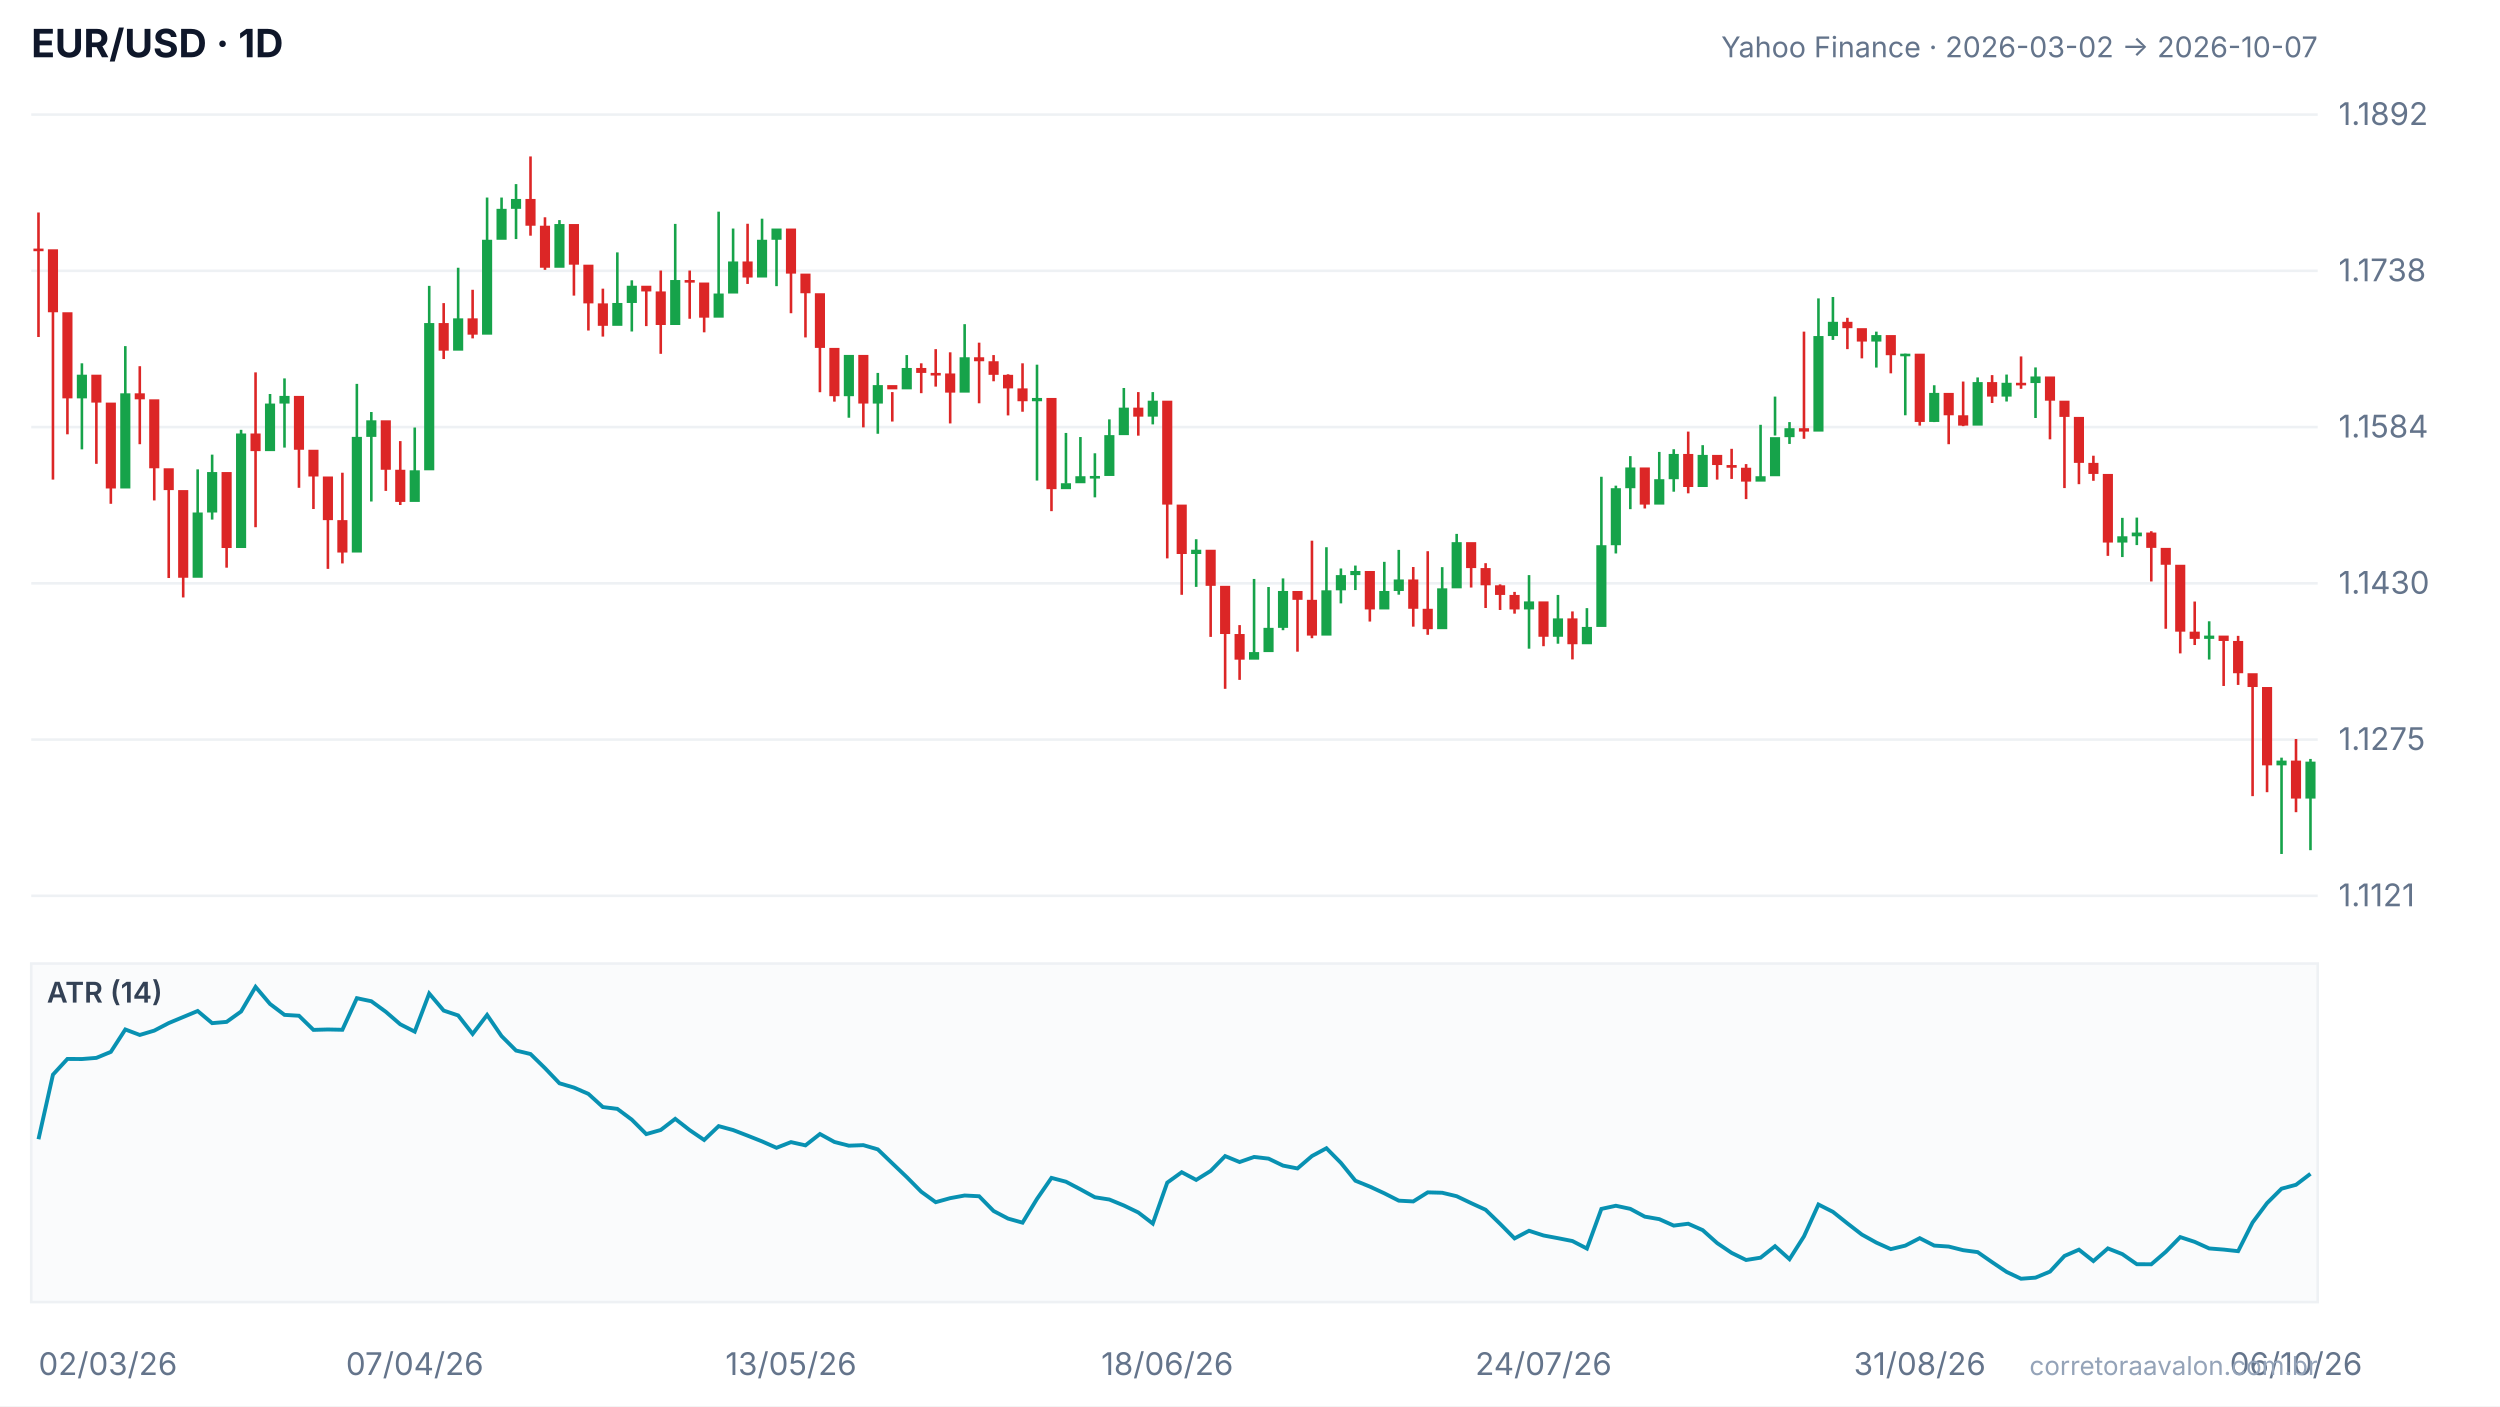
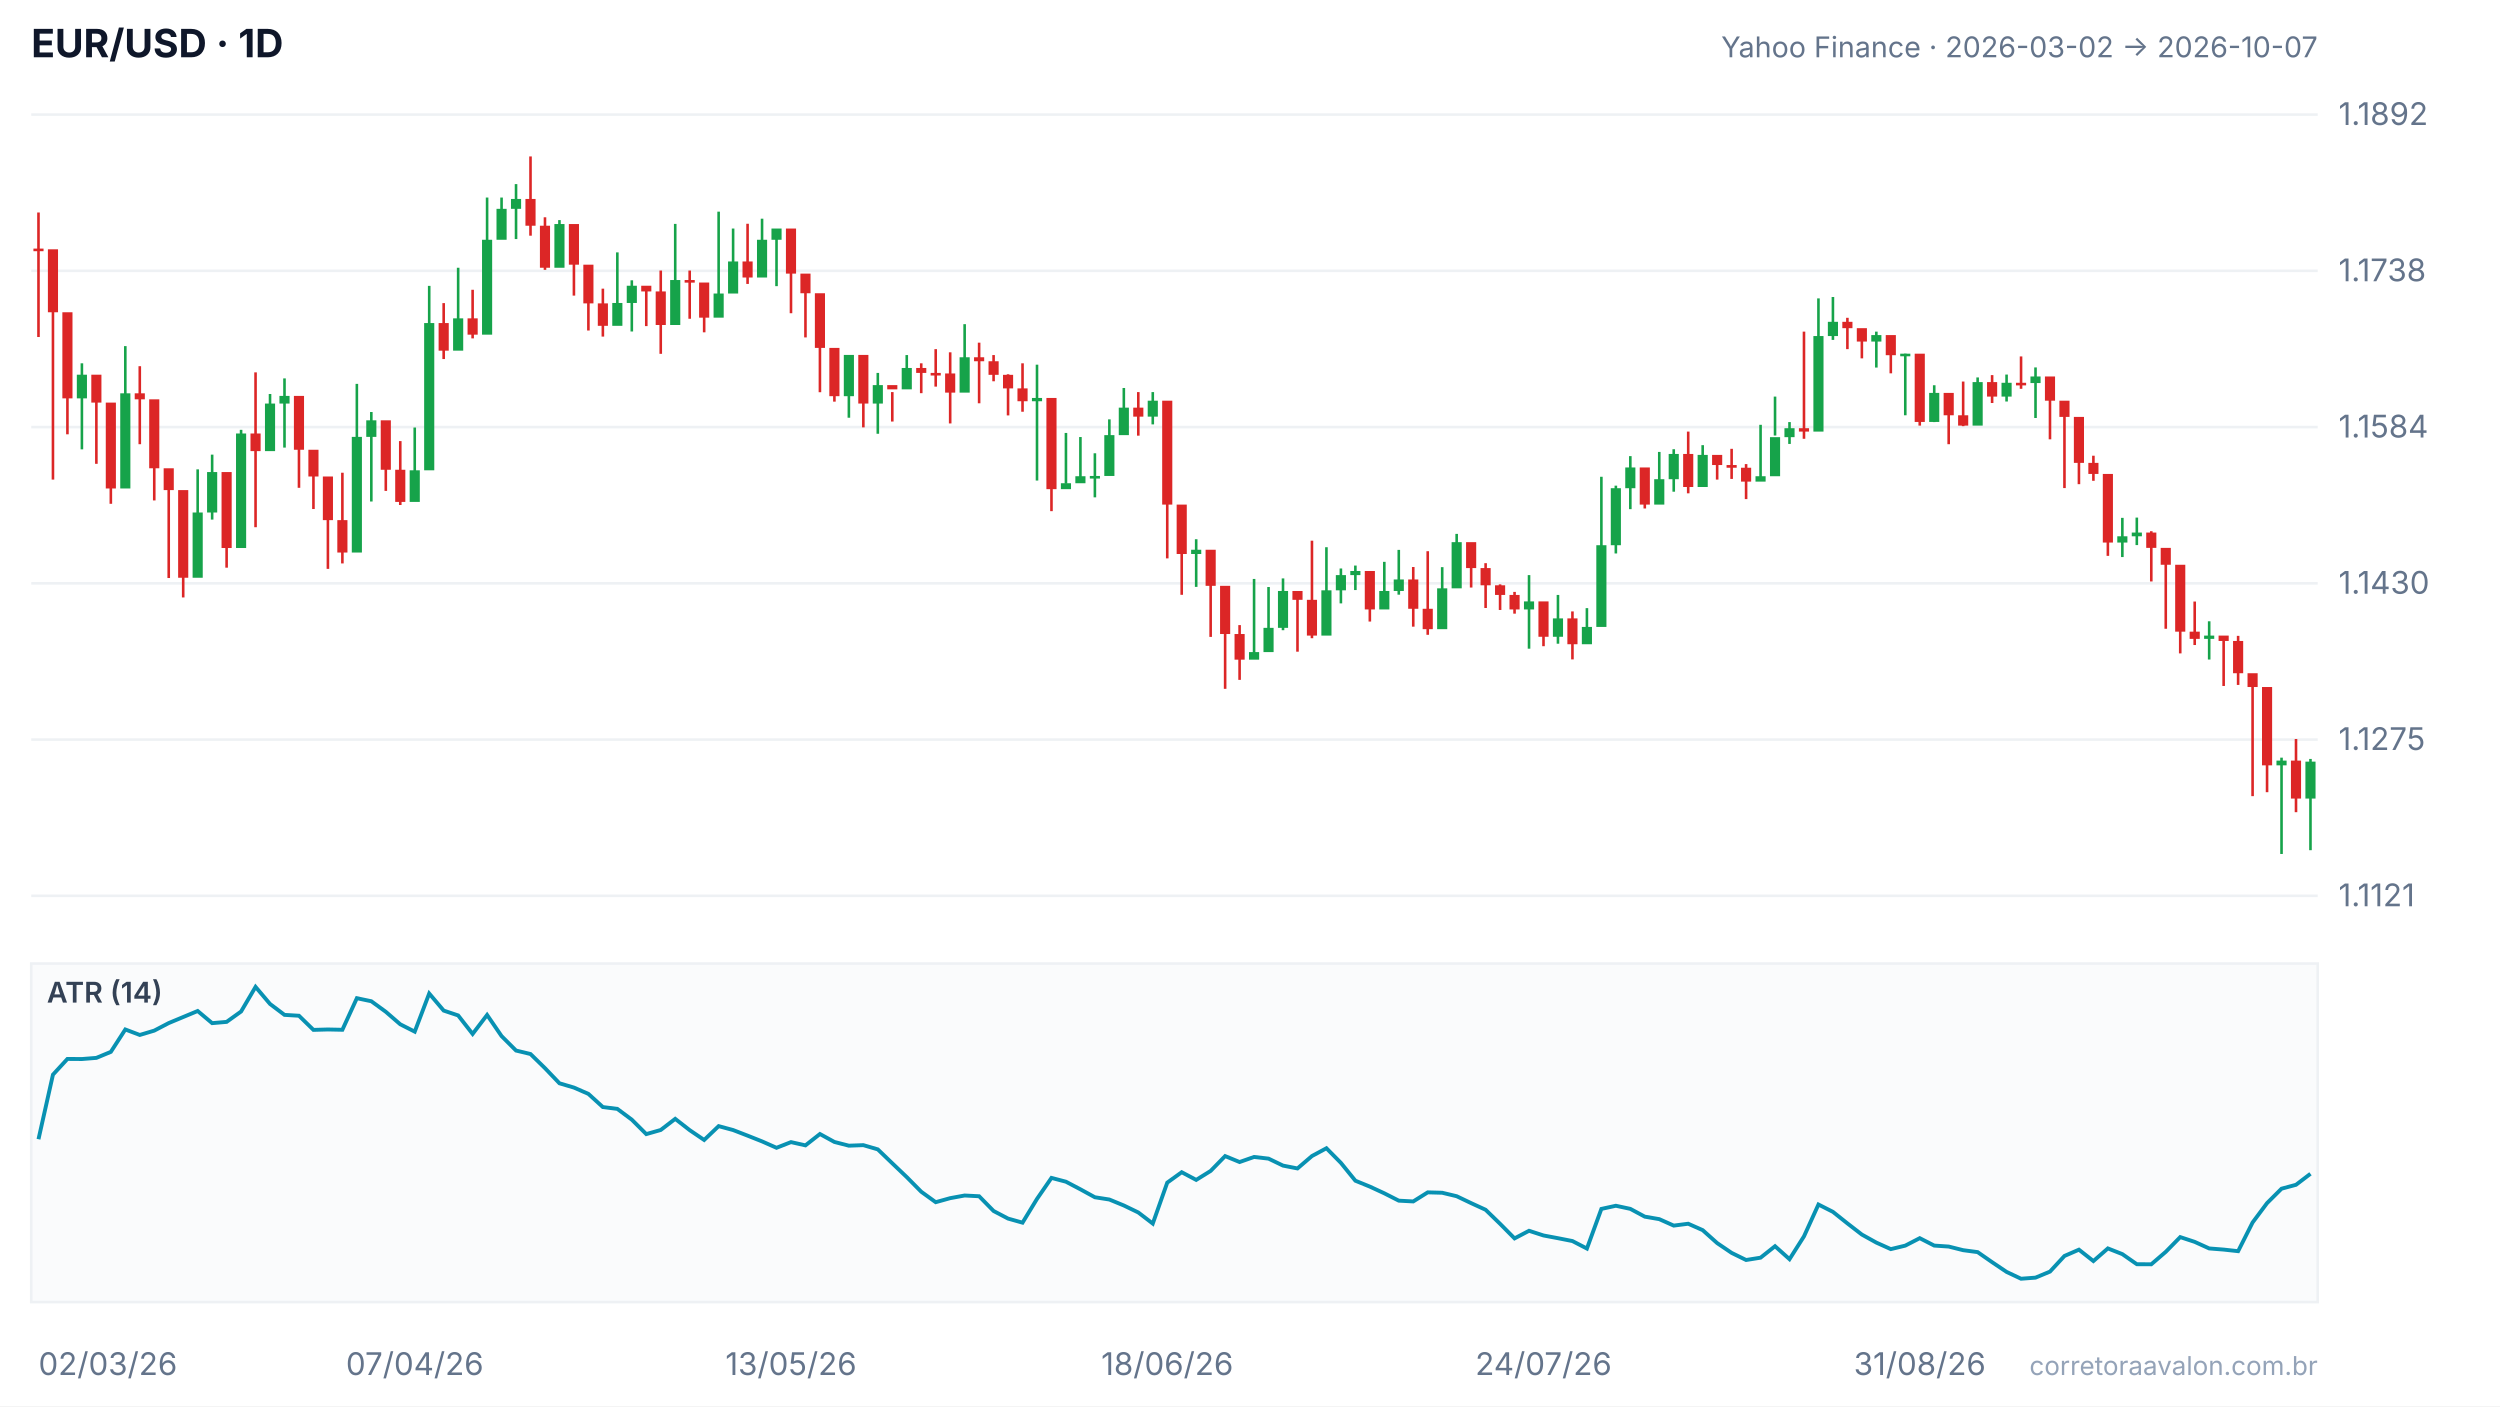
<svg xmlns="http://www.w3.org/2000/svg" viewBox="0 0 960 540" font-family="Inter,system-ui,sans-serif" font-size="12" role="img">
  <rect width="960" height="540" fill="#ffffff" />
  <text x="12" y="22" font-size="15" font-weight="700" fill="#0f172a">EUR/USD · 1D</text>
  <text x="890" y="22" font-size="11" fill="#64748b" text-anchor="end">Yahoo Finance · 2026-03-02 → 2026-10-07</text>
  <line x1="12" x2="890" y1="344" y2="344" stroke="#eef1f4" />
  <text x="898" y="348" fill="#64748b">1.1121</text>
  <line x1="12" x2="890" y1="284" y2="284" stroke="#eef1f4" />
  <text x="898" y="288" fill="#64748b">1.1275</text>
  <line x1="12" x2="890" y1="224" y2="224" stroke="#eef1f4" />
  <text x="898" y="228" fill="#64748b">1.1430</text>
  <line x1="12" x2="890" y1="164" y2="164" stroke="#eef1f4" />
  <text x="898" y="168" fill="#64748b">1.1584</text>
  <line x1="12" x2="890" y1="104" y2="104" stroke="#eef1f4" />
  <text x="898" y="108" fill="#64748b">1.1738</text>
  <line x1="12" x2="890" y1="44" y2="44" stroke="#eef1f4" />
  <text x="898" y="48" fill="#64748b">1.1892</text>
  <text x="14.778" y="528" fill="#64748b" text-anchor="start">02/03/26</text>
  <text x="159.259" y="528" fill="#64748b" text-anchor="middle">07/04/26</text>
  <text x="303.741" y="528" fill="#64748b" text-anchor="middle">13/05/26</text>
  <text x="448.222" y="528" fill="#64748b" text-anchor="middle">18/06/26</text>
  <text x="592.703" y="528" fill="#64748b" text-anchor="middle">24/07/26</text>
  <text x="737.184" y="528" fill="#64748b" text-anchor="middle">31/08/26</text>
-   <text x="881.665" y="528" fill="#64748b" text-anchor="middle">06/10/26</text>
  <line x1="14.778" x2="14.778" y1="81.598" y2="129.412" stroke="#dc2626" />
  <rect x="12.834" y="95.462" width="3.89" height="1" fill="#dc2626" />
  <line x1="20.335" x2="20.335" y1="116.074" y2="184.166" stroke="#dc2626" />
  <rect x="18.391" y="95.731" width="3.89" height="24.178" fill="#dc2626" />
  <line x1="25.892" x2="25.892" y1="136.396" y2="166.775" stroke="#dc2626" />
  <rect x="23.947" y="119.908" width="3.89" height="33.066" fill="#dc2626" />
  <line x1="31.449" x2="31.449" y1="139.51" y2="172.552" stroke="#16a34a" />
  <rect x="29.504" y="143.884" width="3.89" height="9.09" fill="#16a34a" />
  <line x1="37.006" x2="37.006" y1="148.986" y2="178.108" stroke="#dc2626" />
  <rect x="35.061" y="143.884" width="3.89" height="10.714" fill="#dc2626" />
  <line x1="42.563" x2="42.563" y1="160.199" y2="193.456" stroke="#dc2626" />
  <rect x="40.618" y="154.599" width="3.89" height="32.978" fill="#dc2626" />
  <line x1="48.12" x2="48.12" y1="132.907" y2="154.442" stroke="#16a34a" />
  <rect x="46.175" y="151.033" width="3.89" height="36.544" fill="#16a34a" />
  <line x1="53.677" x2="53.677" y1="140.618" y2="170.576" stroke="#dc2626" />
  <rect x="51.732" y="151.033" width="3.89" height="2.308" fill="#dc2626" />
  <line x1="59.234" x2="59.234" y1="170.42" y2="192.168" stroke="#dc2626" />
  <rect x="57.289" y="153.341" width="3.89" height="26.477" fill="#dc2626" />
  <line x1="64.791" x2="64.791" y1="185.252" y2="221.959" stroke="#dc2626" />
  <rect x="62.846" y="179.818" width="3.89" height="8.378" fill="#dc2626" />
  <line x1="70.348" x2="70.348" y1="196.132" y2="229.421" stroke="#dc2626" />
  <rect x="68.403" y="188.197" width="3.89" height="33.66" fill="#dc2626" />
  <line x1="75.905" x2="75.905" y1="180.233" y2="209.466" stroke="#16a34a" />
  <rect x="73.96" y="196.801" width="3.89" height="25.056" fill="#16a34a" />
  <line x1="81.462" x2="81.462" y1="174.579" y2="199.524" stroke="#16a34a" />
  <rect x="79.517" y="181.269" width="3.89" height="15.532" fill="#16a34a" />
  <line x1="87.019" x2="87.019" y1="182.408" y2="217.989" stroke="#dc2626" />
  <rect x="85.074" y="181.269" width="3.89" height="29.169" fill="#dc2626" />
  <line x1="92.576" x2="92.576" y1="165.055" y2="186.337" stroke="#16a34a" />
  <rect x="90.631" y="166.462" width="3.89" height="43.975" fill="#16a34a" />
  <line x1="98.133" x2="98.133" y1="142.989" y2="202.45" stroke="#dc2626" />
  <rect x="96.188" y="166.462" width="3.89" height="6.766" fill="#dc2626" />
  <line x1="103.69" x2="103.69" y1="151.295" y2="169.691" stroke="#16a34a" />
  <rect x="101.745" y="154.966" width="3.89" height="18.263" fill="#16a34a" />
  <line x1="109.247" x2="109.247" y1="145.305" y2="171.876" stroke="#16a34a" />
  <rect x="107.302" y="152.03" width="3.89" height="2.936" fill="#16a34a" />
  <line x1="114.804" x2="114.804" y1="167.817" y2="187.319" stroke="#dc2626" />
  <rect x="112.859" y="152.03" width="3.89" height="20.678" fill="#dc2626" />
  <line x1="120.361" x2="120.361" y1="178.211" y2="195.463" stroke="#dc2626" />
  <rect x="118.416" y="172.708" width="3.89" height="10.268" fill="#dc2626" />
  <line x1="125.918" x2="125.918" y1="187.525" y2="218.447" stroke="#dc2626" />
  <rect x="123.973" y="182.976" width="3.89" height="16.754" fill="#dc2626" />
  <line x1="131.475" x2="131.475" y1="181.527" y2="216.359" stroke="#dc2626" />
  <rect x="129.53" y="199.73" width="3.89" height="12.445" fill="#dc2626" />
  <line x1="137.032" x2="137.032" y1="147.408" y2="174.89" stroke="#16a34a" />
  <rect x="135.087" y="167.765" width="3.89" height="44.41" fill="#16a34a" />
  <line x1="142.589" x2="142.589" y1="158.211" y2="192.58" stroke="#16a34a" />
  <rect x="140.644" y="161.401" width="3.89" height="6.364" fill="#16a34a" />
  <line x1="148.146" x2="148.146" y1="177.693" y2="188.506" stroke="#dc2626" />
  <rect x="146.201" y="161.401" width="3.89" height="18.987" fill="#dc2626" />
  <line x1="153.703" x2="153.703" y1="169.379" y2="193.919" stroke="#dc2626" />
  <rect x="151.758" y="180.388" width="3.89" height="12.347" fill="#dc2626" />
  <line x1="159.259" x2="159.259" y1="164.168" y2="186.802" stroke="#16a34a" />
  <rect x="157.315" y="180.596" width="3.89" height="12.139" fill="#16a34a" />
  <line x1="164.816" x2="164.816" y1="109.776" y2="131.743" stroke="#16a34a" />
  <rect x="162.872" y="124.055" width="3.89" height="56.541" fill="#16a34a" />
  <line x1="170.373" x2="170.373" y1="116.394" y2="137.874" stroke="#dc2626" />
  <rect x="168.428" y="124.055" width="3.89" height="10.598" fill="#dc2626" />
  <line x1="175.93" x2="175.93" y1="102.818" y2="127.345" stroke="#16a34a" />
  <rect x="173.985" y="122.248" width="3.89" height="12.404" fill="#16a34a" />
  <line x1="181.487" x2="181.487" y1="111.273" y2="129.942" stroke="#dc2626" />
  <rect x="179.542" y="122.248" width="3.89" height="6.263" fill="#dc2626" />
  <line x1="187.044" x2="187.044" y1="75.856" y2="96.699" stroke="#16a34a" />
  <rect x="185.099" y="92.071" width="3.89" height="36.44" fill="#16a34a" />
  <line x1="192.601" x2="192.601" y1="75.856" y2="90.078" stroke="#16a34a" />
  <rect x="190.656" y="80.192" width="3.89" height="11.88" fill="#16a34a" />
  <line x1="198.158" x2="198.158" y1="70.697" y2="91.802" stroke="#16a34a" />
  <rect x="196.213" y="76.399" width="3.89" height="3.793" fill="#16a34a" />
  <line x1="203.715" x2="203.715" y1="60.071" y2="90.509" stroke="#dc2626" />
  <rect x="201.77" y="76.399" width="3.89" height="10.28" fill="#dc2626" />
  <line x1="209.272" x2="209.272" y1="83.437" y2="103.622" stroke="#dc2626" />
  <rect x="207.327" y="86.679" width="3.89" height="16.139" fill="#dc2626" />
  <line x1="214.829" x2="214.829" y1="84.518" y2="102.068" stroke="#16a34a" />
  <rect x="212.884" y="86.031" width="3.89" height="16.787" fill="#16a34a" />
  <line x1="220.386" x2="220.386" y1="95.085" y2="113.514" stroke="#dc2626" />
  <rect x="218.441" y="86.031" width="3.89" height="15.607" fill="#dc2626" />
  <line x1="225.943" x2="225.943" y1="112.447" y2="126.921" stroke="#dc2626" />
  <rect x="223.998" y="101.638" width="3.89" height="14.862" fill="#dc2626" />
  <line x1="231.5" x2="231.5" y1="110.845" y2="129.253" stroke="#dc2626" />
  <rect x="229.555" y="116.501" width="3.89" height="8.616" fill="#dc2626" />
  <line x1="237.057" x2="237.057" y1="96.914" y2="116.554" stroke="#16a34a" />
  <rect x="235.112" y="116.341" width="3.89" height="8.776" fill="#16a34a" />
  <line x1="242.614" x2="242.614" y1="107.637" y2="127.292" stroke="#16a34a" />
  <rect x="240.669" y="109.723" width="3.89" height="6.618" fill="#16a34a" />
  <line x1="248.171" x2="248.171" y1="110.311" y2="125.223" stroke="#dc2626" />
  <rect x="246.226" y="109.723" width="3.89" height="2.19" fill="#dc2626" />
  <line x1="253.728" x2="253.728" y1="103.89" y2="135.868" stroke="#dc2626" />
  <rect x="251.783" y="111.913" width="3.89" height="12.885" fill="#dc2626" />
  <line x1="259.285" x2="259.285" y1="85.977" y2="111.326" stroke="#16a34a" />
  <rect x="257.34" y="107.531" width="3.89" height="17.267" fill="#16a34a" />
  <line x1="264.842" x2="264.842" y1="103.89" y2="122.407" stroke="#dc2626" />
  <rect x="262.897" y="107.531" width="3.89" height="1" fill="#dc2626" />
  <line x1="270.399" x2="270.399" y1="112.447" y2="127.611" stroke="#dc2626" />
  <rect x="268.454" y="108.494" width="3.89" height="13.489" fill="#dc2626" />
  <line x1="275.956" x2="275.956" y1="81.274" y2="113.941" stroke="#16a34a" />
  <rect x="274.011" y="112.714" width="3.89" height="9.268" fill="#16a34a" />
  <line x1="281.513" x2="281.513" y1="87.759" y2="100.673" stroke="#16a34a" />
  <rect x="279.568" y="100.404" width="3.89" height="12.31" fill="#16a34a" />
  <line x1="287.07" x2="287.07" y1="85.923" y2="109.028" stroke="#dc2626" />
  <rect x="285.125" y="100.404" width="3.89" height="6.163" fill="#dc2626" />
  <line x1="292.627" x2="292.627" y1="83.978" y2="99.653" stroke="#16a34a" />
  <rect x="290.682" y="92.071" width="3.89" height="14.496" fill="#16a34a" />
  <line x1="298.184" x2="298.184" y1="88.298" y2="109.883" stroke="#16a34a" />
  <rect x="296.239" y="87.759" width="3.89" height="4.313" fill="#16a34a" />
  <line x1="303.741" x2="303.741" y1="102.282" y2="120.281" stroke="#dc2626" />
  <rect x="301.796" y="87.759" width="3.89" height="17.31" fill="#dc2626" />
  <line x1="309.297" x2="309.297" y1="110.471" y2="129.571" stroke="#dc2626" />
  <rect x="307.353" y="105.068" width="3.89" height="7.539" fill="#dc2626" />
  <line x1="314.854" x2="314.854" y1="132.642" y2="150.613" stroke="#dc2626" />
  <rect x="312.909" y="112.607" width="3.89" height="20.987" fill="#dc2626" />
  <line x1="320.411" x2="320.411" y1="134.758" y2="154.232" stroke="#dc2626" />
  <rect x="318.466" y="133.594" width="3.89" height="18.541" fill="#dc2626" />
  <line x1="325.968" x2="325.968" y1="136.343" y2="160.408" stroke="#16a34a" />
  <rect x="324.023" y="136.29" width="3.89" height="15.845" fill="#16a34a" />
  <line x1="331.525" x2="331.525" y1="140.565" y2="164.115" stroke="#dc2626" />
  <rect x="329.58" y="136.29" width="3.89" height="18.675" fill="#dc2626" />
  <line x1="337.082" x2="337.082" y1="143.2" y2="166.566" stroke="#16a34a" />
  <rect x="335.137" y="147.882" width="3.89" height="7.084" fill="#16a34a" />
  <line x1="342.639" x2="342.639" y1="150.561" y2="161.871" stroke="#dc2626" />
  <rect x="340.694" y="147.882" width="3.89" height="1.629" fill="#dc2626" />
  <line x1="348.196" x2="348.196" y1="136.343" y2="145.937" stroke="#16a34a" />
  <rect x="346.251" y="141.303" width="3.89" height="8.207" fill="#16a34a" />
  <line x1="353.753" x2="353.753" y1="139.51" y2="150.98" stroke="#dc2626" />
  <rect x="351.808" y="141.303" width="3.89" height="1.897" fill="#dc2626" />
  <line x1="359.31" x2="359.31" y1="134.07" y2="148.46" stroke="#dc2626" />
  <rect x="357.365" y="143.2" width="3.89" height="1" fill="#dc2626" />
  <line x1="364.867" x2="364.867" y1="135.286" y2="162.601" stroke="#dc2626" />
  <rect x="362.922" y="143.41" width="3.89" height="7.36" fill="#dc2626" />
  <line x1="370.424" x2="370.424" y1="124.48" y2="147.671" stroke="#16a34a" />
  <rect x="368.479" y="137.188" width="3.89" height="13.582" fill="#16a34a" />
  <line x1="375.981" x2="375.981" y1="131.584" y2="154.861" stroke="#dc2626" />
  <rect x="374.036" y="137.188" width="3.89" height="1.531" fill="#dc2626" />
  <line x1="381.538" x2="381.538" y1="136.343" y2="146.41" stroke="#dc2626" />
  <rect x="379.593" y="138.719" width="3.89" height="5.218" fill="#dc2626" />
  <line x1="387.095" x2="387.095" y1="143.726" y2="159.519" stroke="#dc2626" />
  <rect x="385.15" y="143.937" width="3.89" height="5.206" fill="#dc2626" />
  <line x1="392.652" x2="392.652" y1="139.51" y2="158.107" stroke="#dc2626" />
  <rect x="390.707" y="149.143" width="3.89" height="4.932" fill="#dc2626" />
  <line x1="398.209" x2="398.209" y1="140.037" y2="184.528" stroke="#16a34a" />
  <rect x="396.264" y="152.816" width="3.89" height="1.259" fill="#16a34a" />
  <line x1="403.766" x2="403.766" y1="175.513" y2="196.286" stroke="#dc2626" />
  <rect x="401.821" y="152.816" width="3.89" height="35.019" fill="#dc2626" />
  <line x1="409.323" x2="409.323" y1="166.253" y2="185.769" stroke="#16a34a" />
  <rect x="407.378" y="185.562" width="3.89" height="2.273" fill="#16a34a" />
  <line x1="414.88" x2="414.88" y1="167.817" y2="183.39" stroke="#16a34a" />
  <rect x="412.935" y="182.873" width="3.89" height="2.689" fill="#16a34a" />
  <line x1="420.437" x2="420.437" y1="174.059" y2="190.982" stroke="#16a34a" />
  <rect x="418.492" y="182.77" width="3.89" height="1" fill="#16a34a" />
  <line x1="425.994" x2="425.994" y1="161.035" y2="174.059" stroke="#16a34a" />
  <rect x="424.049" y="167.088" width="3.89" height="15.682" fill="#16a34a" />
  <line x1="431.551" x2="431.551" y1="148.986" y2="159.832" stroke="#16a34a" />
  <rect x="429.606" y="156.537" width="3.89" height="10.551" fill="#16a34a" />
  <line x1="437.108" x2="437.108" y1="150.561" y2="167.296" stroke="#dc2626" />
  <rect x="435.163" y="156.537" width="3.89" height="3.453" fill="#dc2626" />
  <line x1="442.665" x2="442.665" y1="150.561" y2="162.967" stroke="#16a34a" />
  <rect x="440.72" y="153.865" width="3.89" height="6.125" fill="#16a34a" />
  <line x1="448.222" x2="448.222" y1="184.942" y2="214.421" stroke="#dc2626" />
  <rect x="446.277" y="153.865" width="3.89" height="39.9" fill="#dc2626" />
  <line x1="453.778" x2="453.778" y1="206.038" y2="228.407" stroke="#dc2626" />
  <rect x="451.834" y="193.765" width="3.89" height="18.972" fill="#dc2626" />
  <line x1="459.335" x2="459.335" y1="207.062" y2="225.363" stroke="#16a34a" />
  <rect x="457.391" y="211.102" width="3.89" height="1.635" fill="#16a34a" />
  <line x1="464.892" x2="464.892" y1="220.331" y2="244.572" stroke="#dc2626" />
  <rect x="462.947" y="211.102" width="3.89" height="13.855" fill="#dc2626" />
  <line x1="470.449" x2="470.449" y1="241.6" y2="264.513" stroke="#dc2626" />
  <rect x="468.504" y="224.956" width="3.89" height="18.507" fill="#dc2626" />
  <line x1="476.006" x2="476.006" y1="240.037" y2="261.069" stroke="#dc2626" />
  <rect x="474.061" y="243.464" width="3.89" height="9.848" fill="#dc2626" />
  <line x1="481.563" x2="481.563" y1="222.315" y2="253.061" stroke="#16a34a" />
  <rect x="479.618" y="250.402" width="3.89" height="2.909" fill="#16a34a" />
  <line x1="487.12" x2="487.12" y1="225.413" y2="242.608" stroke="#16a34a" />
  <rect x="485.175" y="241.096" width="3.89" height="9.307" fill="#16a34a" />
  <line x1="492.677" x2="492.677" y1="222.111" y2="242.003" stroke="#16a34a" />
  <rect x="490.732" y="226.936" width="3.89" height="14.16" fill="#16a34a" />
  <line x1="498.234" x2="498.234" y1="228.964" y2="250.251" stroke="#dc2626" />
  <rect x="496.289" y="226.936" width="3.89" height="3.396" fill="#dc2626" />
  <line x1="503.791" x2="503.791" y1="207.625" y2="245.075" stroke="#dc2626" />
  <rect x="501.846" y="230.332" width="3.89" height="13.736" fill="#dc2626" />
  <line x1="509.348" x2="509.348" y1="210.131" y2="227.291" stroke="#16a34a" />
  <rect x="507.403" y="226.683" width="3.89" height="17.386" fill="#16a34a" />
  <line x1="514.905" x2="514.905" y1="218.295" y2="231.7" stroke="#16a34a" />
  <rect x="512.96" y="220.84" width="3.89" height="5.843" fill="#16a34a" />
  <line x1="520.462" x2="520.462" y1="217.174" y2="226.581" stroke="#16a34a" />
  <rect x="518.517" y="219.262" width="3.89" height="1.578" fill="#16a34a" />
  <line x1="526.019" x2="526.019" y1="222.874" y2="238.675" stroke="#dc2626" />
  <rect x="524.074" y="219.262" width="3.89" height="14.765" fill="#dc2626" />
  <line x1="531.576" x2="531.576" y1="215.747" y2="227.24" stroke="#16a34a" />
  <rect x="529.631" y="226.936" width="3.89" height="7.091" fill="#16a34a" />
  <line x1="537.133" x2="537.133" y1="211.153" y2="228.356" stroke="#16a34a" />
  <rect x="535.188" y="222.518" width="3.89" height="4.418" fill="#16a34a" />
  <line x1="542.69" x2="542.69" y1="217.735" y2="240.642" stroke="#dc2626" />
  <rect x="540.745" y="222.518" width="3.89" height="11.256" fill="#dc2626" />
  <line x1="548.247" x2="548.247" y1="211.664" y2="243.766" stroke="#dc2626" />
  <rect x="546.302" y="233.774" width="3.89" height="7.826" fill="#dc2626" />
  <line x1="553.804" x2="553.804" y1="217.786" y2="232.965" stroke="#16a34a" />
  <rect x="551.859" y="225.921" width="3.89" height="15.679" fill="#16a34a" />
  <line x1="559.361" x2="559.361" y1="205.013" y2="220.585" stroke="#16a34a" />
  <rect x="557.416" y="208.187" width="3.89" height="17.734" fill="#16a34a" />
  <line x1="564.918" x2="564.918" y1="214.726" y2="225.617" stroke="#dc2626" />
  <rect x="562.973" y="208.187" width="3.89" height="9.955" fill="#dc2626" />
  <line x1="570.475" x2="570.475" y1="216.257" y2="233.471" stroke="#dc2626" />
  <rect x="568.53" y="218.142" width="3.89" height="6.611" fill="#dc2626" />
  <line x1="576.032" x2="576.032" y1="224.398" y2="234.23" stroke="#dc2626" />
  <rect x="574.087" y="224.753" width="3.89" height="3.704" fill="#dc2626" />
  <line x1="581.589" x2="581.589" y1="227.291" y2="235.645" stroke="#dc2626" />
  <rect x="579.644" y="228.458" width="3.89" height="5.57" fill="#dc2626" />
  <line x1="587.146" x2="587.146" y1="220.84" y2="249.097" stroke="#16a34a" />
  <rect x="585.201" y="230.941" width="3.89" height="3.087" fill="#16a34a" />
  <line x1="592.703" x2="592.703" y1="235.544" y2="248.142" stroke="#dc2626" />
  <rect x="590.758" y="230.941" width="3.89" height="13.581" fill="#dc2626" />
  <line x1="598.259" x2="598.259" y1="228.458" y2="247.187" stroke="#16a34a" />
  <rect x="596.315" y="237.463" width="3.89" height="7.058" fill="#16a34a" />
  <line x1="603.816" x2="603.816" y1="234.786" y2="253.212" stroke="#dc2626" />
  <rect x="601.872" y="237.463" width="3.89" height="9.925" fill="#dc2626" />
  <line x1="609.373" x2="609.373" y1="233.522" y2="244.873" stroke="#16a34a" />
  <rect x="607.428" y="240.743" width="3.89" height="6.645" fill="#16a34a" />
  <line x1="614.93" x2="614.93" y1="183.08" y2="221.755" stroke="#16a34a" />
  <rect x="612.985" y="209.364" width="3.89" height="31.379" fill="#16a34a" />
  <line x1="620.487" x2="620.487" y1="186.493" y2="212.532" stroke="#16a34a" />
  <rect x="618.542" y="187.473" width="3.89" height="21.89" fill="#16a34a" />
  <line x1="626.044" x2="626.044" y1="175.15" y2="195.515" stroke="#16a34a" />
  <rect x="624.099" y="179.507" width="3.89" height="7.966" fill="#16a34a" />
  <line x1="631.601" x2="631.601" y1="184.425" y2="195.258" stroke="#dc2626" />
  <rect x="629.656" y="179.507" width="3.89" height="14.257" fill="#dc2626" />
  <line x1="637.158" x2="637.158" y1="173.54" y2="185.924" stroke="#16a34a" />
  <rect x="635.213" y="184.012" width="3.89" height="9.753" fill="#16a34a" />
  <line x1="642.715" x2="642.715" y1="172.5" y2="188.816" stroke="#16a34a" />
  <rect x="640.77" y="174.319" width="3.89" height="9.693" fill="#16a34a" />
  <line x1="648.272" x2="648.272" y1="165.732" y2="189.435" stroke="#dc2626" />
  <rect x="646.327" y="174.319" width="3.89" height="12.69" fill="#dc2626" />
  <line x1="653.829" x2="653.829" y1="170.94" y2="179.3" stroke="#16a34a" />
  <rect x="651.884" y="174.683" width="3.89" height="12.326" fill="#16a34a" />
  <line x1="659.386" x2="659.386" y1="176.136" y2="184.166" stroke="#dc2626" />
  <rect x="657.441" y="174.683" width="3.89" height="3.891" fill="#dc2626" />
  <line x1="664.943" x2="664.943" y1="172.345" y2="183.908" stroke="#dc2626" />
  <rect x="662.998" y="178.574" width="3.89" height="1.037" fill="#dc2626" />
  <line x1="670.5" x2="670.5" y1="178.211" y2="191.653" stroke="#dc2626" />
  <rect x="668.555" y="179.611" width="3.89" height="5.331" fill="#dc2626" />
  <line x1="676.057" x2="676.057" y1="163.124" y2="183.96" stroke="#16a34a" />
  <rect x="674.112" y="182.873" width="3.89" height="2.069" fill="#16a34a" />
  <line x1="681.614" x2="681.614" y1="152.292" y2="167.244" stroke="#16a34a" />
  <rect x="679.669" y="167.869" width="3.89" height="15.004" fill="#16a34a" />
  <line x1="687.171" x2="687.171" y1="162.079" y2="170.472" stroke="#16a34a" />
  <rect x="685.226" y="164.428" width="3.89" height="3.441" fill="#16a34a" />
  <line x1="692.728" x2="692.728" y1="127.345" y2="168.494" stroke="#dc2626" />
  <rect x="690.783" y="164.428" width="3.89" height="1.304" fill="#dc2626" />
  <line x1="698.285" x2="698.285" y1="114.582" y2="130.419" stroke="#16a34a" />
  <rect x="696.34" y="129.042" width="3.89" height="36.691" fill="#16a34a" />
  <line x1="703.842" x2="703.842" y1="114.048" y2="130.525" stroke="#16a34a" />
  <rect x="701.897" y="123.577" width="3.89" height="5.465" fill="#16a34a" />
  <line x1="709.399" x2="709.399" y1="122.036" y2="134.07" stroke="#dc2626" />
  <rect x="707.454" y="123.577" width="3.89" height="2.443" fill="#dc2626" />
  <line x1="714.956" x2="714.956" y1="128.406" y2="137.611" stroke="#dc2626" />
  <rect x="713.011" y="126.019" width="3.89" height="5.141" fill="#dc2626" />
  <line x1="720.513" x2="720.513" y1="127.345" y2="141.145" stroke="#16a34a" />
  <rect x="718.568" y="128.671" width="3.89" height="2.49" fill="#16a34a" />
  <line x1="726.07" x2="726.07" y1="133.7" y2="143.358" stroke="#dc2626" />
  <rect x="724.125" y="128.671" width="3.89" height="7.725" fill="#dc2626" />
  <line x1="731.627" x2="731.627" y1="135.815" y2="159.467" stroke="#16a34a" />
  <rect x="729.682" y="135.815" width="3.89" height="1" fill="#16a34a" />
  <line x1="737.184" x2="737.184" y1="148.986" y2="163.437" stroke="#dc2626" />
  <rect x="735.239" y="135.815" width="3.89" height="26.213" fill="#dc2626" />
  <line x1="742.741" x2="742.741" y1="147.934" y2="162.079" stroke="#16a34a" />
  <rect x="740.796" y="150.875" width="3.89" height="11.152" fill="#16a34a" />
  <line x1="748.297" x2="748.297" y1="155.856" y2="170.576" stroke="#dc2626" />
  <rect x="746.353" y="150.875" width="3.89" height="8.591" fill="#dc2626" />
  <line x1="753.854" x2="753.854" y1="146.515" y2="163.646" stroke="#dc2626" />
  <rect x="751.909" y="159.467" width="3.89" height="3.97" fill="#dc2626" />
  <line x1="759.411" x2="759.411" y1="144.937" y2="162.654" stroke="#16a34a" />
  <rect x="757.466" y="146.725" width="3.89" height="16.712" fill="#16a34a" />
  <line x1="764.968" x2="764.968" y1="144.042" y2="154.756" stroke="#dc2626" />
  <rect x="763.023" y="146.725" width="3.89" height="5.567" fill="#dc2626" />
  <line x1="770.525" x2="770.525" y1="143.832" y2="154.18" stroke="#16a34a" />
  <rect x="768.58" y="146.988" width="3.89" height="5.304" fill="#16a34a" />
  <line x1="776.082" x2="776.082" y1="136.871" y2="149.3" stroke="#dc2626" />
  <rect x="774.137" y="146.988" width="3.89" height="1" fill="#dc2626" />
  <line x1="781.639" x2="781.639" y1="141.092" y2="160.513" stroke="#16a34a" />
  <rect x="779.694" y="144.569" width="3.89" height="2.525" fill="#16a34a" />
  <line x1="787.196" x2="787.196" y1="150.035" y2="168.702" stroke="#dc2626" />
  <rect x="785.251" y="144.569" width="3.89" height="9.296" fill="#dc2626" />
  <line x1="792.753" x2="792.753" y1="159.467" y2="187.422" stroke="#dc2626" />
  <rect x="790.808" y="153.865" width="3.89" height="6.229" fill="#dc2626" />
  <line x1="798.31" x2="798.31" y1="176.136" y2="185.924" stroke="#dc2626" />
  <rect x="796.365" y="160.094" width="3.89" height="17.651" fill="#dc2626" />
  <line x1="803.867" x2="803.867" y1="174.994" y2="184.632" stroke="#dc2626" />
  <rect x="801.922" y="177.745" width="3.89" height="4.249" fill="#dc2626" />
  <line x1="809.424" x2="809.424" y1="197.469" y2="213.451" stroke="#dc2626" />
  <rect x="807.479" y="181.993" width="3.89" height="26.348" fill="#dc2626" />
  <line x1="814.981" x2="814.981" y1="198.857" y2="213.911" stroke="#16a34a" />
  <rect x="813.036" y="205.935" width="3.89" height="2.406" fill="#16a34a" />
  <line x1="820.538" x2="820.538" y1="198.754" y2="209.313" stroke="#16a34a" />
  <rect x="818.593" y="204.501" width="3.89" height="1.434" fill="#16a34a" />
  <line x1="826.095" x2="826.095" y1="203.988" y2="223.28" stroke="#dc2626" />
  <rect x="824.15" y="204.501" width="3.89" height="5.885" fill="#dc2626" />
  <line x1="831.652" x2="831.652" y1="215.747" y2="241.449" stroke="#dc2626" />
  <rect x="829.707" y="210.387" width="3.89" height="6.482" fill="#dc2626" />
  <line x1="837.209" x2="837.209" y1="235.544" y2="250.904" stroke="#dc2626" />
  <rect x="835.264" y="216.868" width="3.89" height="25.689" fill="#dc2626" />
  <line x1="842.766" x2="842.766" y1="230.991" y2="247.69" stroke="#dc2626" />
  <rect x="840.821" y="242.558" width="3.89" height="2.769" fill="#dc2626" />
  <line x1="848.323" x2="848.323" y1="238.574" y2="253.262" stroke="#16a34a" />
  <rect x="846.378" y="244.068" width="3.89" height="1.258" fill="#16a34a" />
  <line x1="853.88" x2="853.88" y1="246.131" y2="263.415" stroke="#dc2626" />
  <rect x="851.935" y="244.068" width="3.89" height="2.063" fill="#dc2626" />
  <line x1="859.437" x2="859.437" y1="244.169" y2="263.016" stroke="#dc2626" />
  <rect x="857.492" y="246.131" width="3.89" height="12.388" fill="#dc2626" />
  <line x1="864.994" x2="864.994" y1="259.169" y2="305.721" stroke="#dc2626" />
  <rect x="863.049" y="258.519" width="3.89" height="5.295" fill="#dc2626" />
  <line x1="870.551" x2="870.551" y1="280.119" y2="304.204" stroke="#dc2626" />
  <rect x="868.606" y="263.815" width="3.89" height="30.078" fill="#dc2626" />
  <line x1="876.108" x2="876.108" y1="290.938" y2="327.929" stroke="#16a34a" />
  <rect x="874.163" y="292.071" width="3.89" height="1.822" fill="#16a34a" />
  <line x1="881.665" x2="881.665" y1="283.781" y2="311.881" stroke="#dc2626" />
  <rect x="879.72" y="292.071" width="3.89" height="14.58" fill="#dc2626" />
  <line x1="887.222" x2="887.222" y1="291.431" y2="326.475" stroke="#16a34a" />
  <rect x="885.277" y="292.465" width="3.89" height="14.186" fill="#16a34a" />
  <rect x="12" y="370" width="878" height="130" fill="#fafbfc" stroke="#eef1f4" />
  <text x="18" y="385" font-size="11" font-weight="600" fill="#334155">ATR (14)</text>
  <polyline fill="none" stroke="#0891b2" stroke-width="1.5" points="14.778,437.464 20.335,412.668 25.892,406.629 31.449,406.669 37.006,406.225 42.563,403.918 48.12,395.315 53.677,397.424 59.234,395.758 64.791,392.858 70.348,390.539 75.905,388.222 81.462,392.886 87.019,392.405 92.576,388.419 98.133,378.966 103.69,385.522 109.247,389.714 114.804,390.045 120.361,395.473 125.918,395.318 131.475,395.436 137.032,383.313 142.589,384.477 148.146,388.526 153.703,393.333 159.259,396.152 164.816,381.505 170.373,388.065 175.93,389.925 181.487,397.032 187.044,389.743 192.601,397.866 198.158,403.41 203.715,404.745 209.272,410.174 214.829,415.985 220.386,417.629 225.943,420.054 231.5,425.116 237.057,425.813 242.614,429.954 248.171,435.496 253.728,433.91 259.285,429.641 264.842,433.972 270.399,437.75 275.956,432.435 281.513,433.937 287.07,436.087 292.627,438.295 298.184,440.755 303.741,438.571 309.297,439.819 314.854,435.46 320.411,438.51 325.968,439.942 331.525,439.735 337.082,441.364 342.639,446.709 348.196,452.008 353.753,457.622 359.31,461.642 364.867,460.093 370.424,459.073 375.981,459.358 381.538,465.02 387.095,467.938 392.652,469.502 398.209,460.374 403.766,452.315 409.323,453.775 414.88,456.698 420.437,459.749 425.994,460.616 431.551,462.905 437.108,465.589 442.665,469.85 448.222,454.132 453.778,450.126 459.335,453.083 464.892,449.631 470.449,443.938 476.006,446.222 481.563,444.27 487.12,444.912 492.677,447.592 498.234,448.681 503.791,443.917 509.348,440.928 514.905,446.543 520.462,453.39 526.019,455.66 531.576,458.23 537.133,461.057 542.69,461.351 548.247,457.867 553.804,458.018 559.361,459.346 564.918,462.001 570.475,464.554 576.032,469.941 581.589,475.548 587.146,472.621 592.703,474.42 598.259,475.467 603.816,476.563 609.373,479.444 614.93,464.223 620.487,463.011 626.044,464.204 631.601,467.198 637.158,468.15 642.715,470.631 648.272,469.916 653.829,472.372 659.386,477.343 664.943,481.109 670.5,483.839 676.057,482.951 681.614,478.545 687.171,483.521 692.728,474.757 698.285,462.532 703.842,465.348 709.399,469.779 714.956,474.073 720.513,477.159 726.07,479.662 731.627,478.323 737.184,475.457 742.741,478.303 748.297,478.676 753.854,480.072 759.411,480.808 764.968,484.674 770.525,488.413 776.082,491.034 781.639,490.612 787.196,488.294 792.753,482.291 798.31,479.874 803.867,484.246 809.424,479.39 814.981,481.584 820.538,485.457 826.095,485.486 831.652,480.703 837.209,475.047 842.766,476.879 848.323,479.401 853.88,479.84 859.437,480.451 864.994,469.433 870.551,461.986 876.108,456.459 881.665,454.96 887.222,450.73" />
  <text x="890" y="528" font-size="10" fill="#94a3b8" text-anchor="end">corretoraavalon.com.br</text>
</svg>
